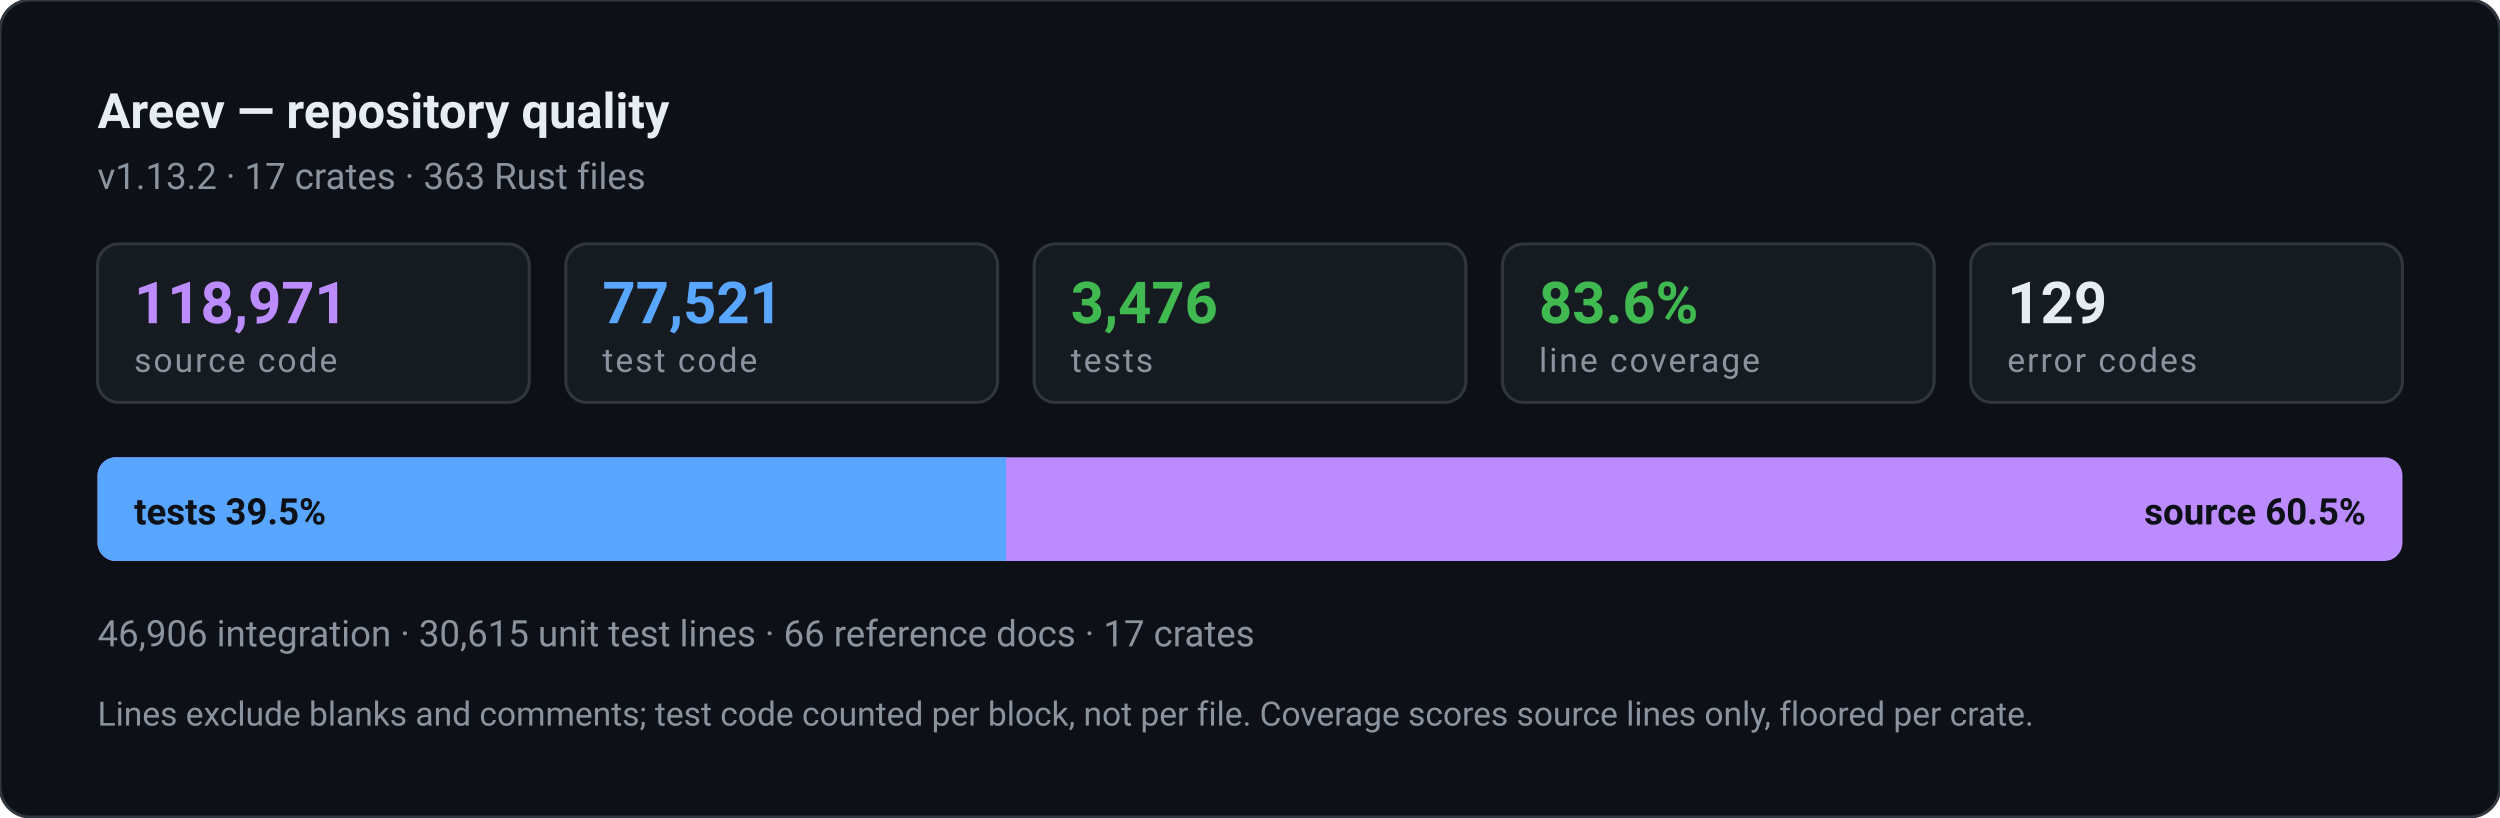
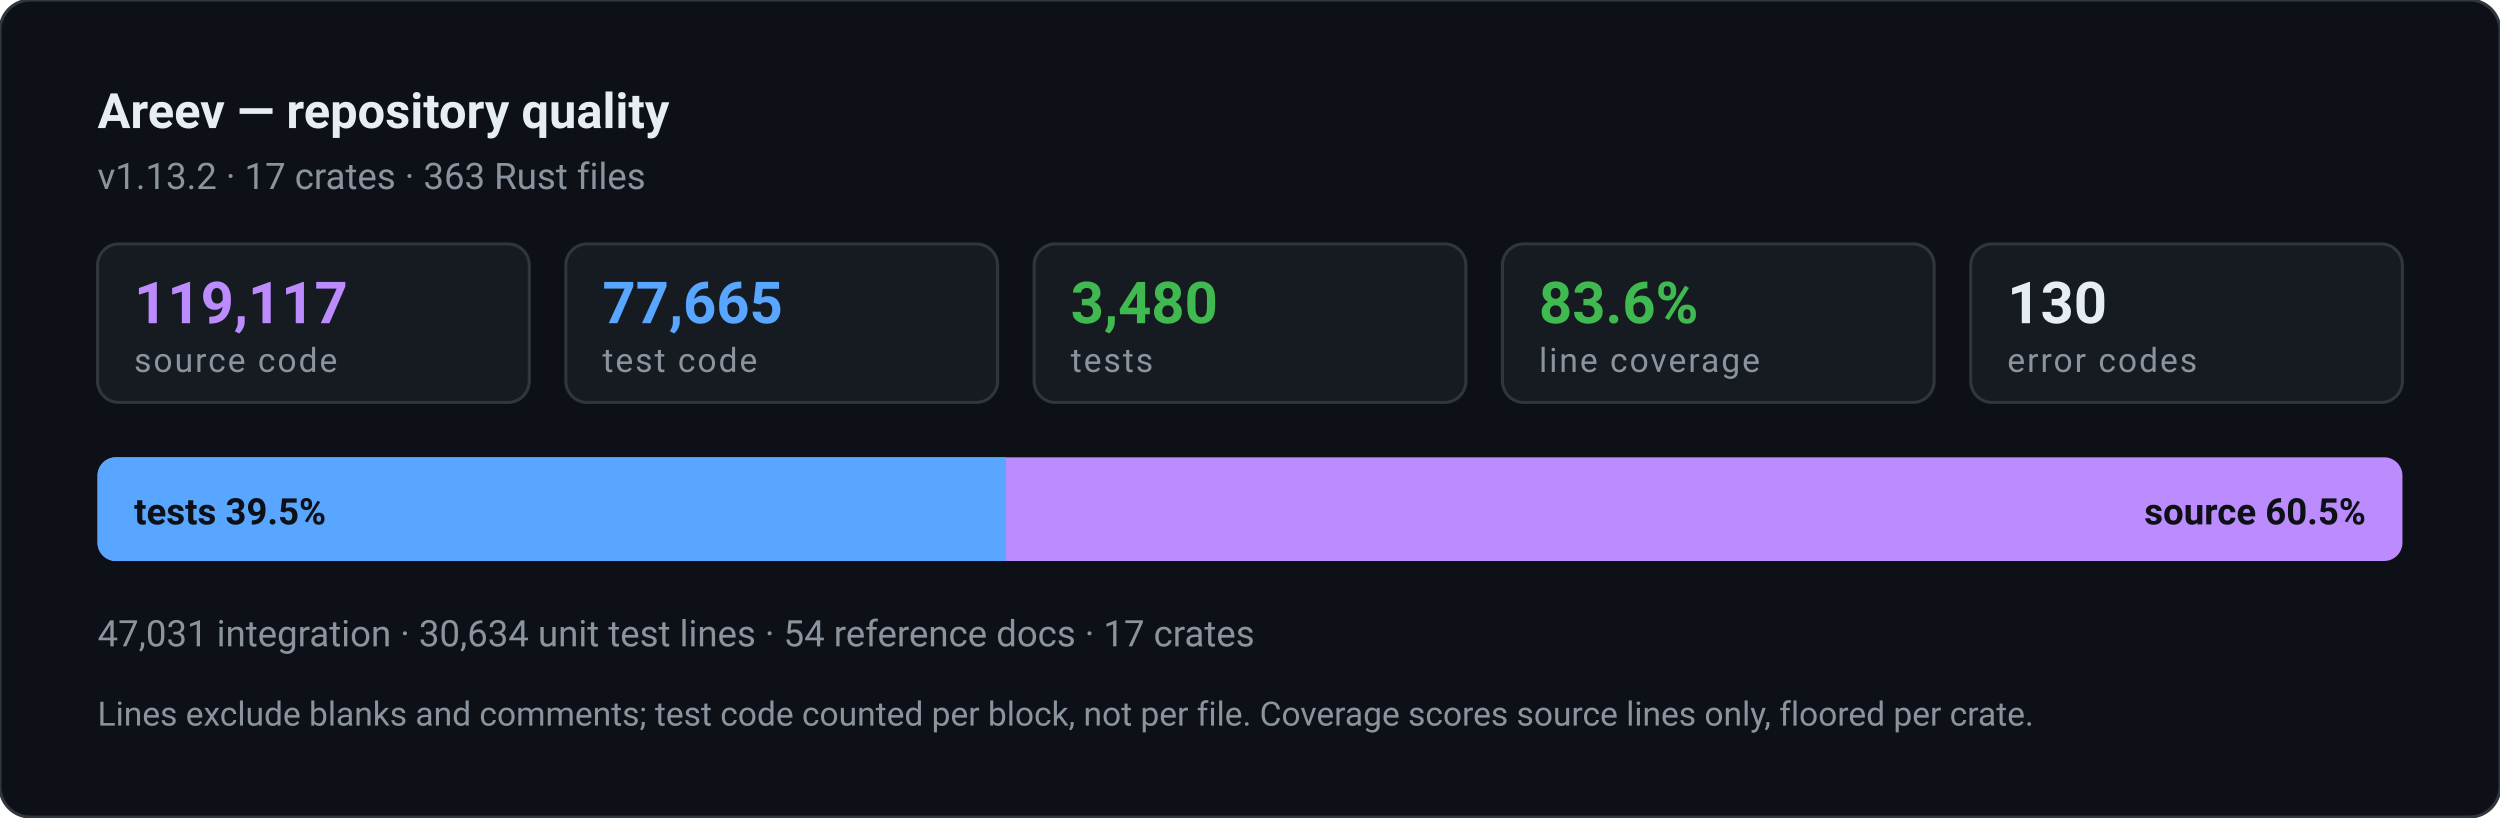
- <svg xmlns="http://www.w3.org/2000/svg" width="820" height="268" viewBox="0 0 820 268" role="img" aria-label="Areev repository quality: 77,521 lines of test code against 118,971 lines of source, 3,476 tests, 83.6% line coverage">
+ <svg xmlns="http://www.w3.org/2000/svg" width="820" height="268" viewBox="0 0 820 268" role="img" aria-label="Areev repository quality: 77,665 lines of test code against 119,117 lines of source, 3,480 tests, 83.6% line coverage">
  <style>text{font-family:ui-sans-serif,-apple-system,"Segoe UI",Roboto,Helvetica,Arial,sans-serif}.n{font-weight:700;font-variant-numeric:tabular-nums}.l{font-size:11px;letter-spacing:.06em;text-transform:uppercase}</style>
  <rect width="820" height="268" rx="10" fill="#0d1117" stroke="#30363d" />
  <text x="32" y="42" class="n" font-size="16" fill="#e6edf3">Areev — repository quality</text>
  <text x="32" y="62" font-size="12" fill="#8b949e">v1.13.2 · 17 crates · 363 Rust files</text>
  <rect x="32.0" y="80" width="141.6" height="52" rx="7" fill="#161b22" stroke="#30363d" />
-   <text x="44.0" y="106" class="n" font-size="19" fill="#bc8cff">118,971</text>
+   <text x="44.0" y="106" class="n" font-size="19" fill="#bc8cff">119,117</text>
  <text x="44.0" y="122" class="l" fill="#8b949e">source code</text>
  <rect x="185.6" y="80" width="141.6" height="52" rx="7" fill="#161b22" stroke="#30363d" />
-   <text x="197.6" y="106" class="n" font-size="19" fill="#58a6ff">77,521</text>
+   <text x="197.6" y="106" class="n" font-size="19" fill="#58a6ff">77,665</text>
  <text x="197.6" y="122" class="l" fill="#8b949e">test code</text>
  <rect x="339.2" y="80" width="141.6" height="52" rx="7" fill="#161b22" stroke="#30363d" />
-   <text x="351.2" y="106" class="n" font-size="19" fill="#3fb950">3,476</text>
+   <text x="351.2" y="106" class="n" font-size="19" fill="#3fb950">3,480</text>
  <text x="351.2" y="122" class="l" fill="#8b949e">tests</text>
  <rect x="492.8" y="80" width="141.6" height="52" rx="7" fill="#161b22" stroke="#30363d" />
  <text x="504.8" y="106" class="n" font-size="19" fill="#3fb950">83.6%</text>
  <text x="504.8" y="122" class="l" fill="#8b949e">line coverage</text>
  <rect x="646.4" y="80" width="141.6" height="52" rx="7" fill="#161b22" stroke="#30363d" />
-   <text x="658.4" y="106" class="n" font-size="19" fill="#e6edf3">129</text>
+   <text x="658.4" y="106" class="n" font-size="19" fill="#e6edf3">130</text>
  <text x="658.4" y="122" class="l" fill="#8b949e">error codes</text>
  <rect x="32" y="150" width="756" height="34" rx="6" fill="#bc8cff" />
  <path d="M32 156a6 6 0 0 1 6-6h292v34h-292a6 6 0 0 1-6-6z" fill="#58a6ff" />
  <text x="44" y="172" class="n" font-size="12" fill="#0d1117">tests 39.5%</text>
  <text x="776" y="172" class="n" font-size="12" fill="#0d1117" text-anchor="end">source 60.5%</text>
-   <text x="32" y="212" font-size="12" fill="#8b949e">46,906 integration · 30,615 unit test lines · 66 reference docs · 17 crates</text>
+   <text x="32" y="212" font-size="12" fill="#8b949e">47,031 integration · 30,634 unit test lines · 54 reference docs · 17 crates</text>
  <text x="32" y="238" font-size="11" fill="#8b949e">Lines exclude blanks and comments; test code counted per block, not per file. Coverage scores source lines only, floored per crate.</text>
</svg>
